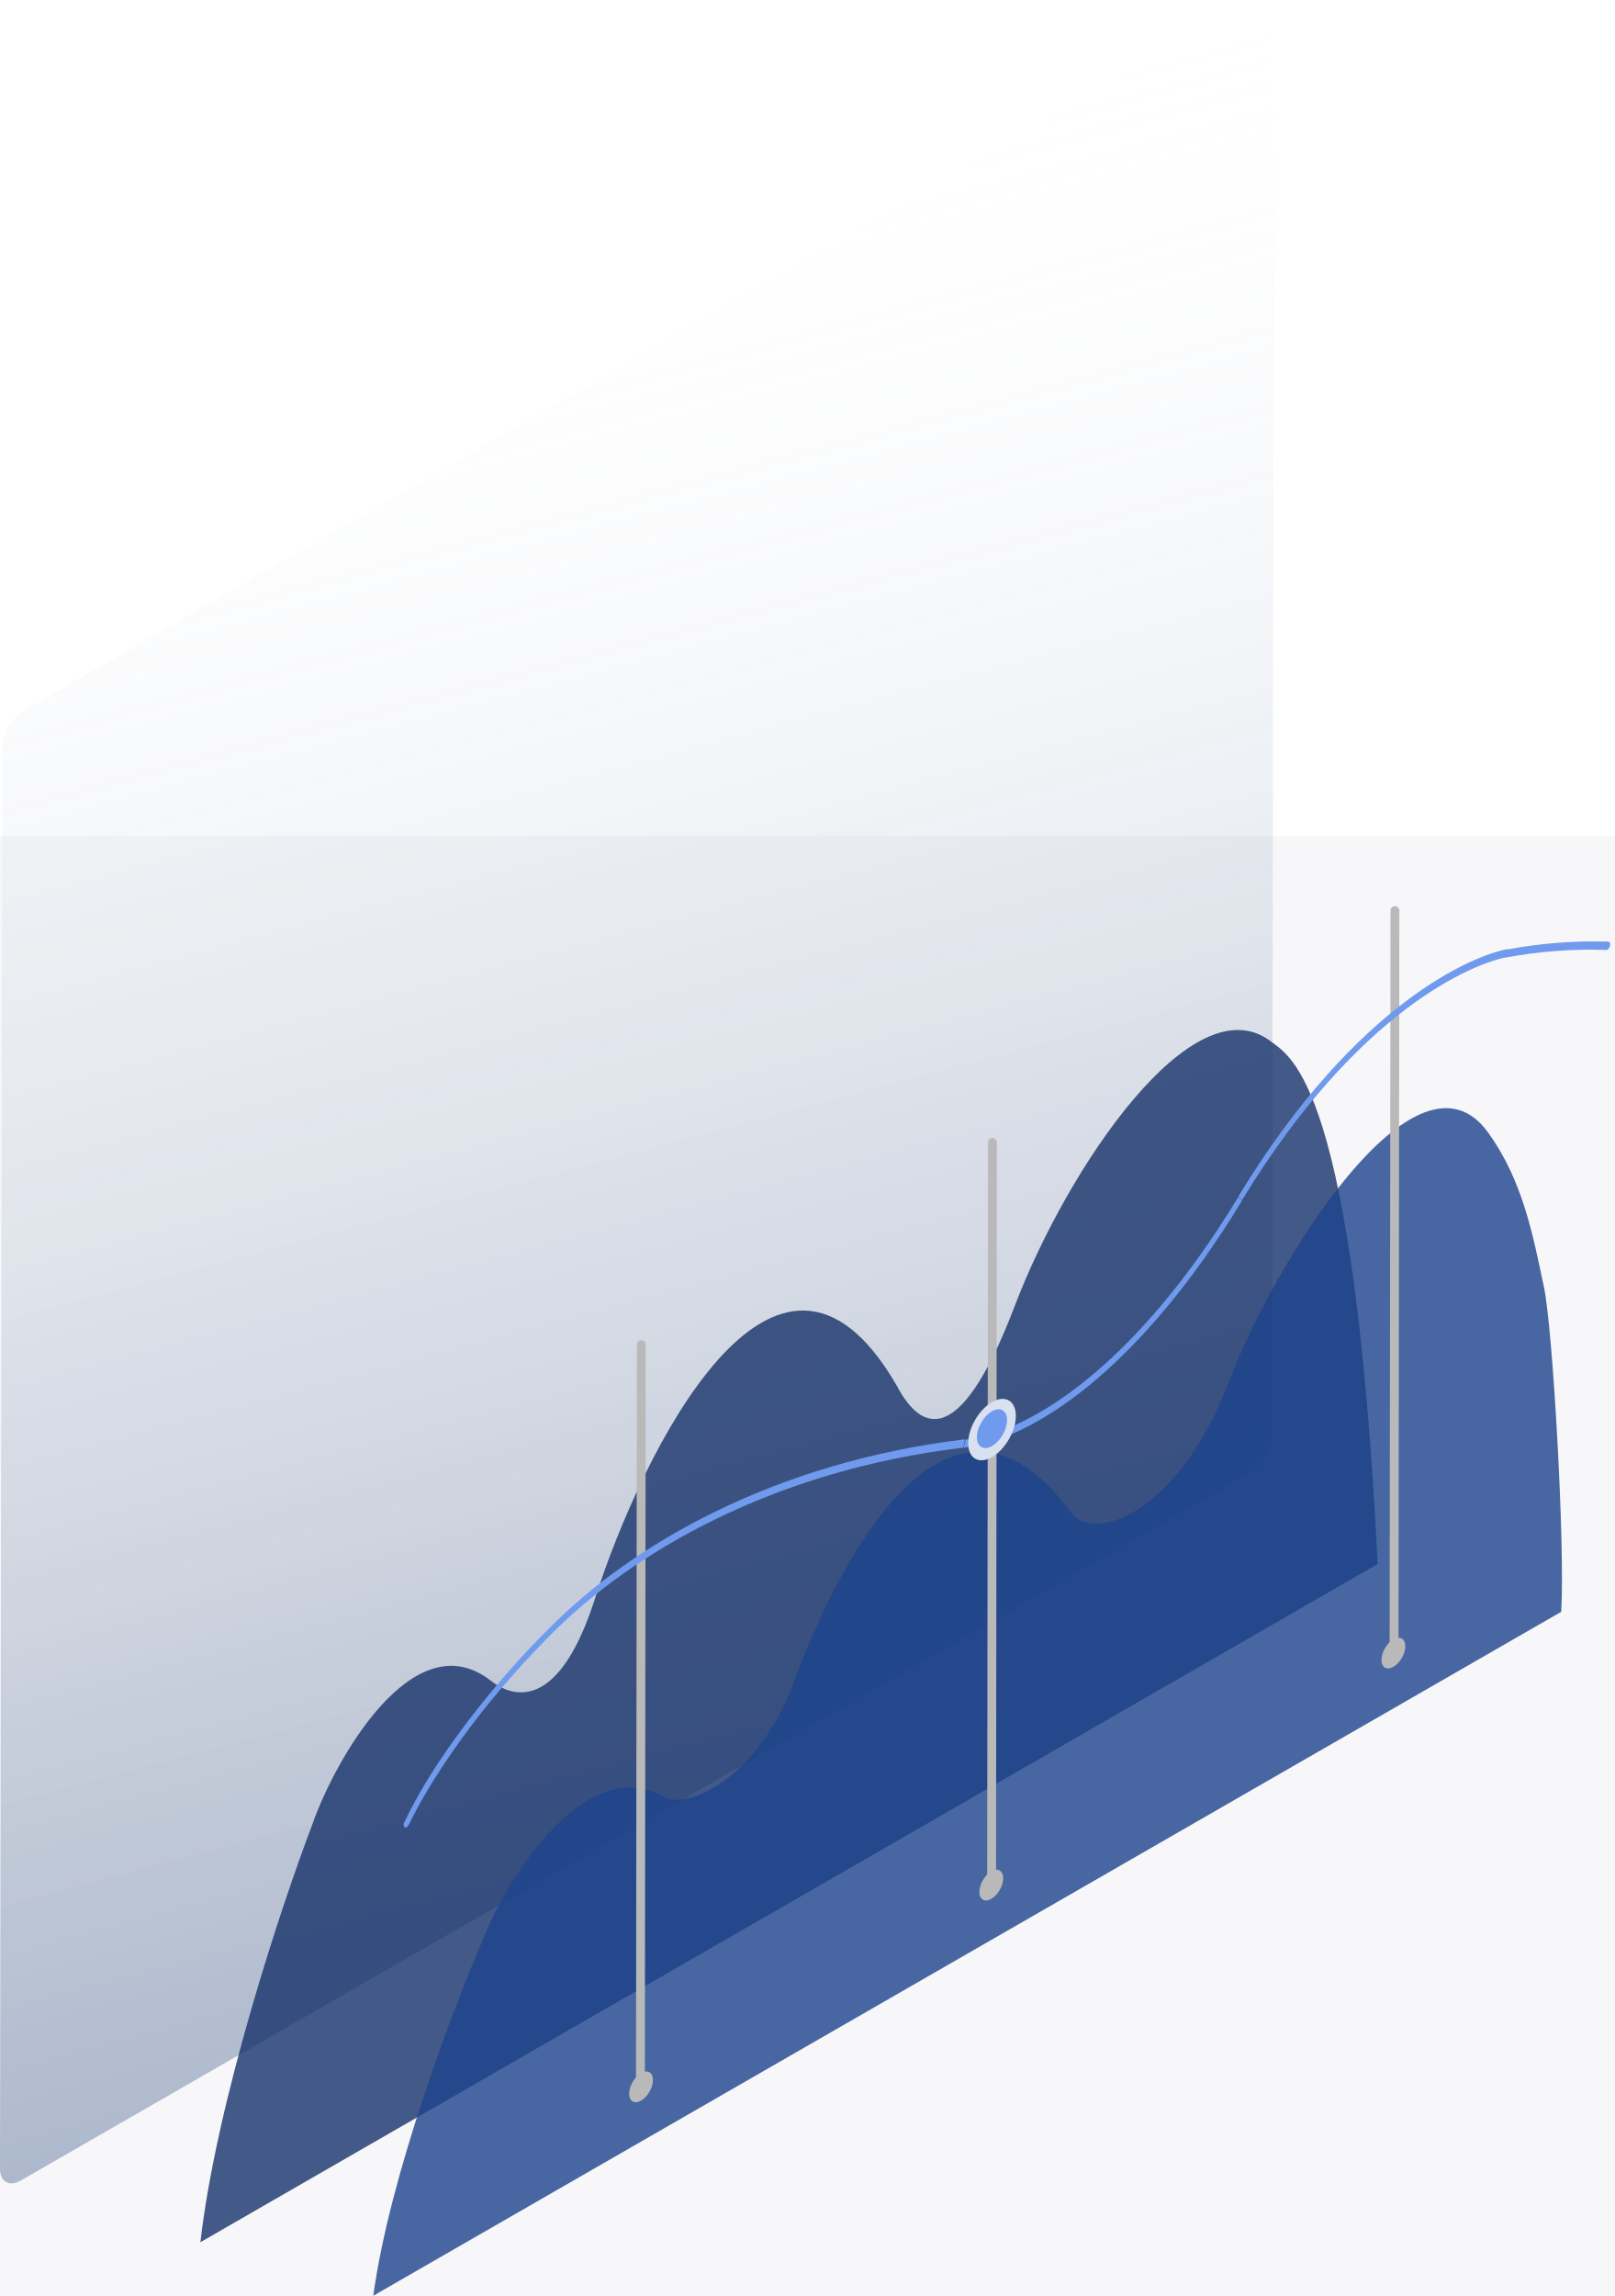
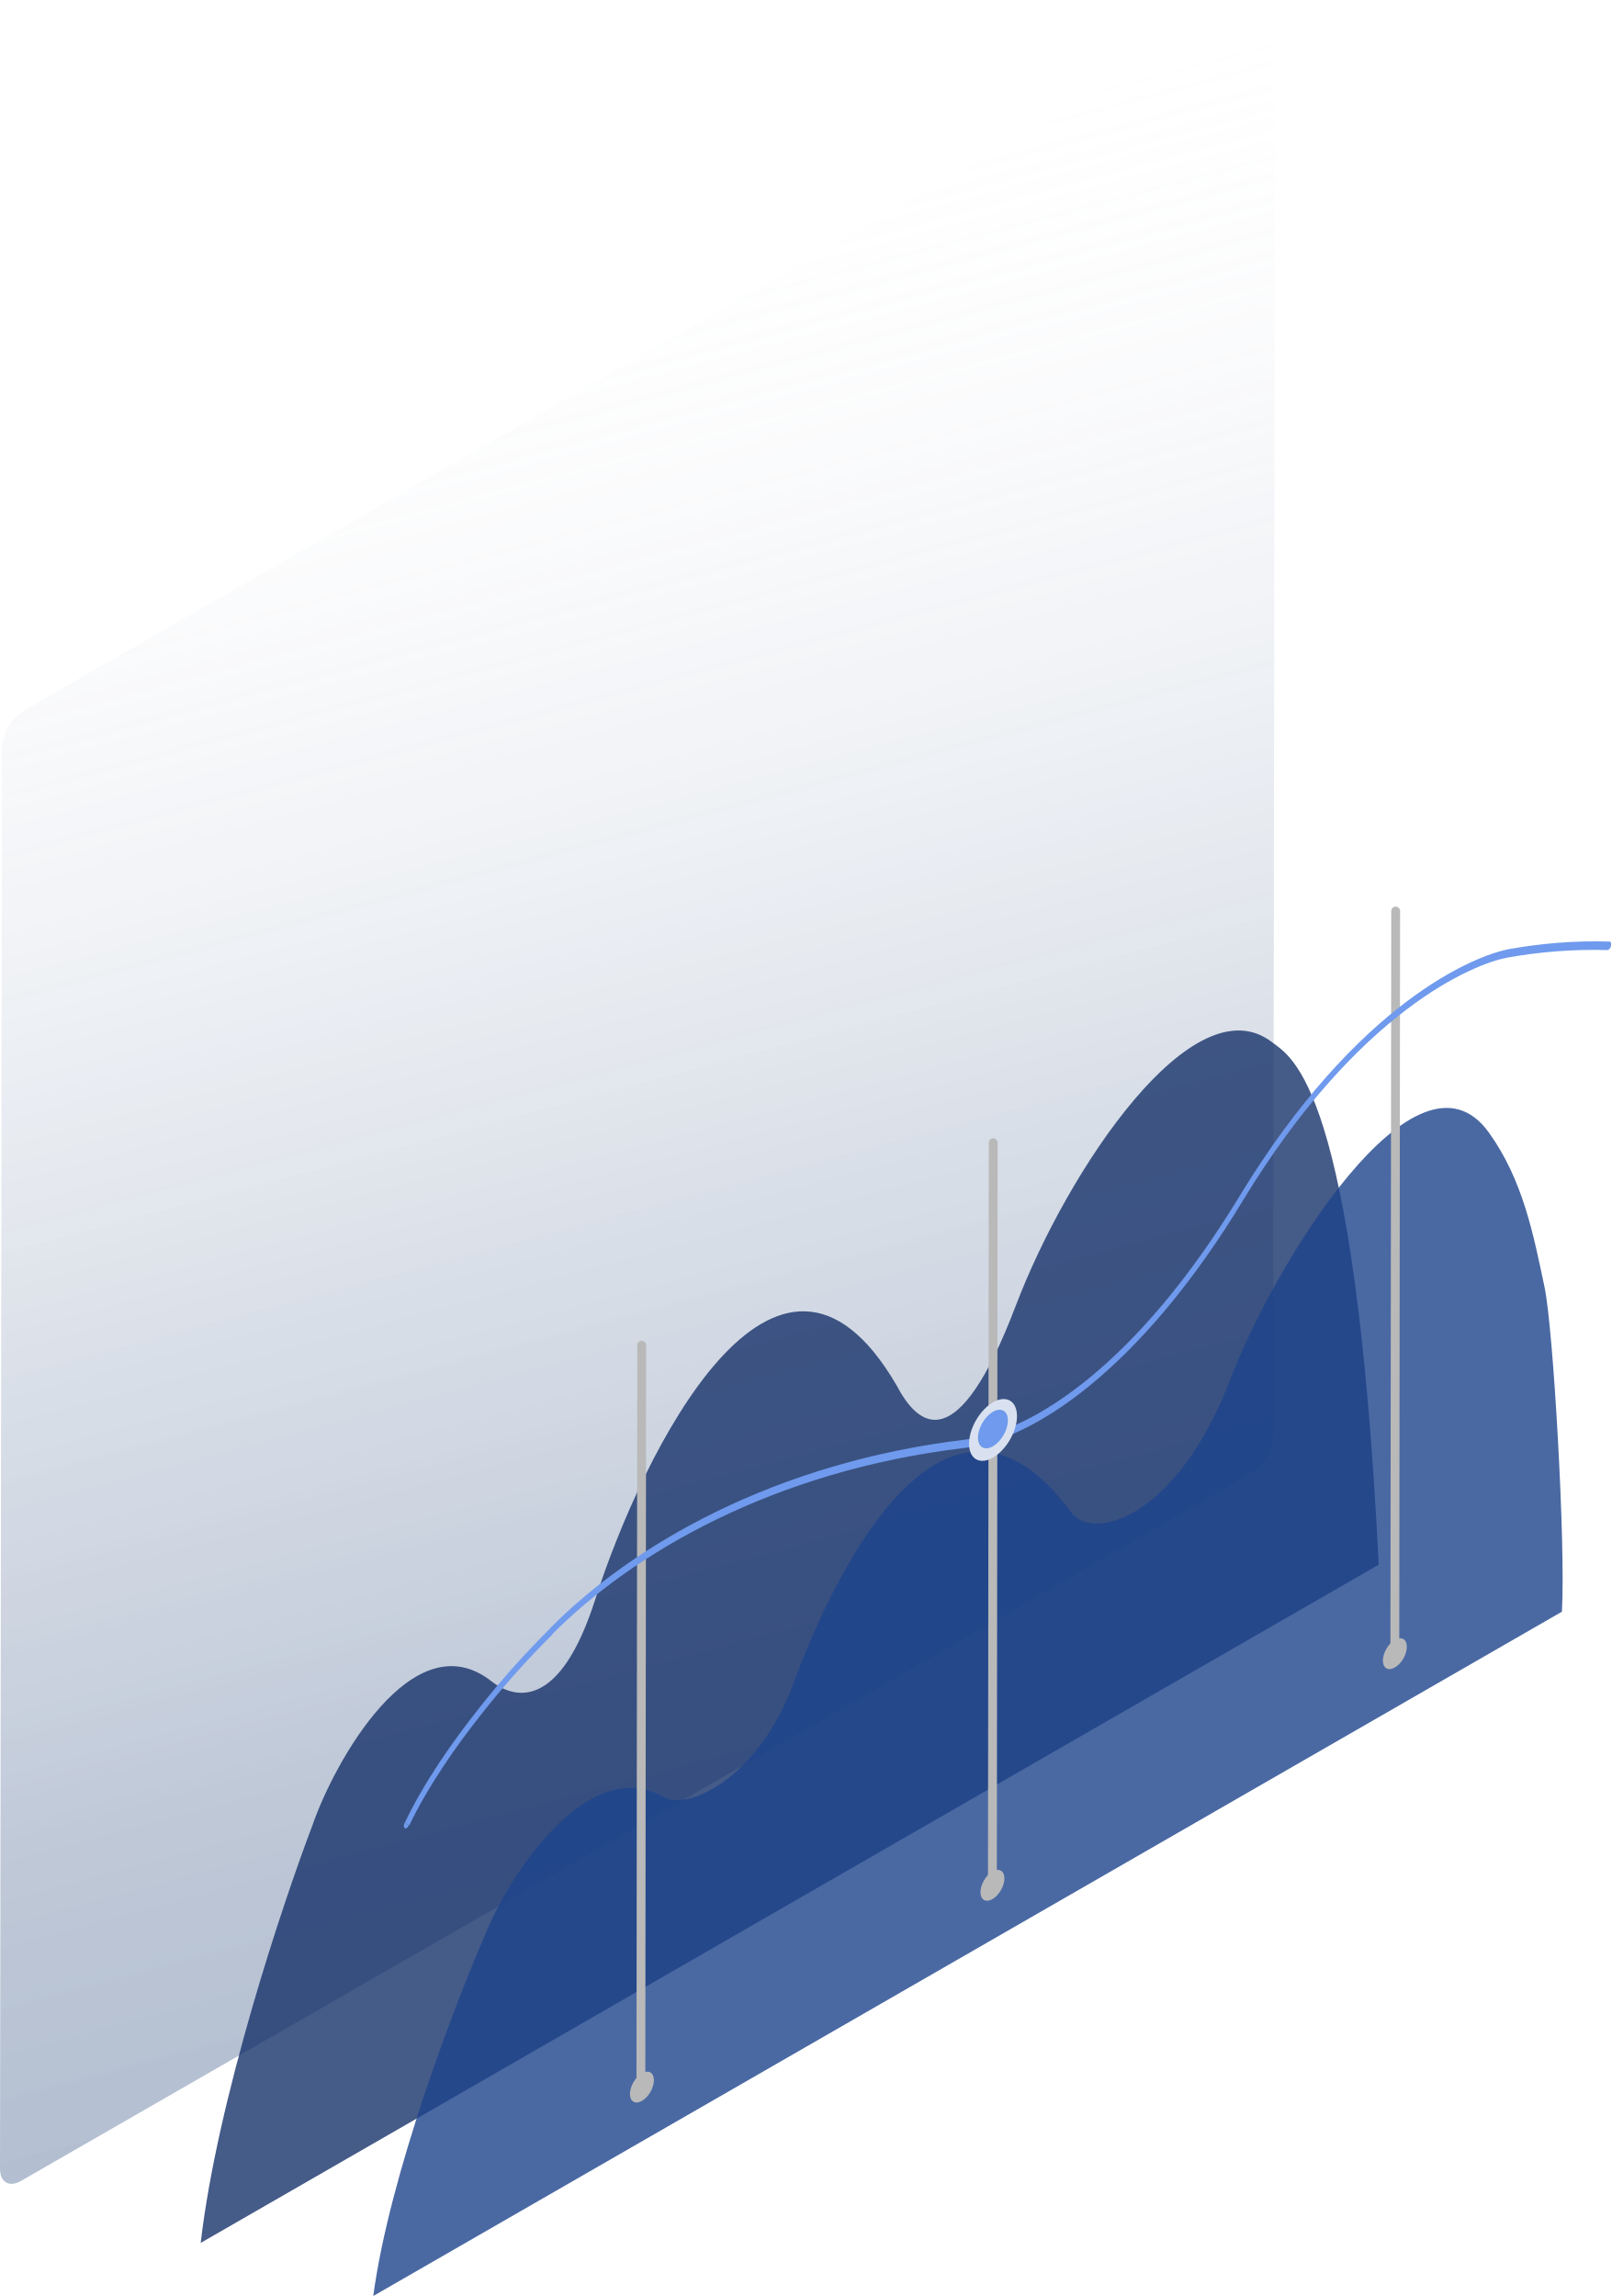
- <svg xmlns="http://www.w3.org/2000/svg" width="365" height="519" viewBox="0 0 365 519" fill="none">
-   <rect x="-35" y="189" width="434" height="416" fill="#F7F7F9" />
-   <path opacity="0.3" d="M282.9 332.8L4.7 492.9C2.1 494.4 0 493.2 0 490.2L0.5 168.9C0.5 165.9 2.6 162.2 5.2 160.7L283.4 0.6C286 -0.9 288.1 0.3 288.1 3.3L287.6 324.6C287.7 327.6 285.5 331.3 282.9 332.8Z" fill="url(#paint0_linear)" />
-   <path opacity="0.8" d="M111.007 379.943C93.307 366.043 75.407 398.543 70.607 412.443C63.707 430.543 49.007 474.743 45.307 506.843L311.507 353.543C306.107 244.943 291.907 238.943 287.407 235.443C269.707 221.843 241.307 264.143 229.507 295.043C216.307 329.743 207.507 322.343 202.607 312.943C175.507 266.443 145.107 328.343 134.507 361.443C126.507 386.343 116.407 384.143 111.007 379.943Z" fill="#16326A" />
-   <path opacity="0.8" d="M150.107 406.143C132.407 396.043 114.507 425.043 109.707 437.243C102.807 453.043 88.107 491.543 84.407 518.943L353.007 364.343C353.907 349.443 351.107 300.343 349.107 290.943C346.607 279.143 344.307 266.843 336.507 256.043C320.207 233.343 287.907 285.943 278.007 311.943C266.207 342.943 246.807 348.943 241.907 341.543C214.707 305.043 190.007 351.643 179.407 380.443C171.407 401.843 155.507 409.243 150.107 406.143Z" fill="#1D438C" />
-   <path d="M145.007 303.943L144.807 472.543" stroke="#B9B9B9" stroke-width="2" stroke-linecap="round" />
-   <path d="M224.407 258.243L224.207 426.843" stroke="#B9B9B9" stroke-width="2" stroke-linecap="round" />
-   <path d="M315.407 205.843L315.207 374.443" stroke="#B9B9B9" stroke-width="2" stroke-linecap="round" />
-   <path d="M146.851 472.835C147.903 471.018 147.903 469.052 146.851 468.444C145.799 467.835 144.094 468.814 143.043 470.63C141.992 472.447 141.992 474.413 143.043 475.021C144.095 475.63 145.8 474.651 146.851 472.835Z" fill="#B9B9B9" />
-   <path d="M226.042 427.224C227.094 425.408 227.094 423.442 226.042 422.833C224.99 422.224 223.286 423.203 222.234 425.02C221.183 426.836 221.183 428.802 222.234 429.411C223.286 430.02 224.991 429.041 226.042 427.224Z" fill="#B9B9B9" />
-   <path d="M316.963 374.778C318.015 372.962 318.015 370.996 316.963 370.387C315.912 369.778 314.207 370.757 313.155 372.574C312.104 374.39 312.104 376.356 313.156 376.965C314.207 377.574 315.912 376.595 316.963 374.778Z" fill="#B9B9B9" />
-   <path d="M124.507 368.643L124.707 369.343L124.507 368.643ZM218.107 326.243L218.307 325.243L218.107 326.243ZM280.407 270.943L280.807 271.443L280.407 270.943ZM340.607 215.443L340.807 214.443L340.607 215.443ZM363.207 214.743C363.507 214.743 363.907 214.343 364.007 213.943C364.007 213.843 364.007 213.843 364.007 213.843C364.207 213.343 364.007 212.943 363.707 212.843L363.207 214.743ZM91.407 411.843C91.207 412.343 91.207 412.843 91.507 413.043C91.707 413.243 92.107 413.043 92.307 412.643C92.307 412.543 92.407 412.543 92.407 412.443L91.407 411.843ZM124.707 369.343C142.907 351.043 174.707 332.343 217.807 327.243L218.207 325.343C174.907 330.543 142.807 349.243 124.307 367.943L124.707 369.343ZM217.907 327.243C233.307 325.443 257.507 309.843 280.807 271.443L280.007 270.543C257.007 308.443 233.207 323.643 218.307 325.443L217.907 327.243ZM280.807 271.343C307.207 227.943 333.307 217.843 340.407 216.443L340.807 214.543C333.407 215.943 306.807 226.343 280.007 270.443L280.807 271.343ZM340.407 216.443C348.207 215.043 355.807 214.443 363.207 214.743L363.707 212.843C356.307 212.643 348.607 213.143 340.707 214.643L340.407 216.443ZM124.307 367.943C118.707 373.443 113.407 379.443 108.307 385.843C102.107 393.643 95.707 402.843 91.407 411.943L92.407 412.543C96.607 403.843 102.807 394.843 108.907 387.043C113.907 380.743 119.207 374.843 124.707 369.343L124.307 367.943Z" fill="#6F9AED" />
-   <path d="M228.113 325.353C230.216 321.72 230.216 317.788 228.112 316.57C226.009 315.353 222.599 317.311 220.497 320.944C218.394 324.577 218.394 328.509 220.497 329.726C222.6 330.943 226.01 328.985 228.113 325.353Z" fill="#D9E1F0" />
-   <path d="M226.719 324.347C228.048 322.053 228.039 319.565 226.701 318.79C225.362 318.016 223.201 319.247 221.873 321.542C220.544 323.836 220.553 326.324 221.891 327.099C223.23 327.874 225.391 326.642 226.719 324.347Z" fill="#6F9AED" />
+ <svg xmlns="http://www.w3.org/2000/svg" viewBox="0 0 364.1 518.86">
  <defs>
-     <linearGradient id="paint0_linear" x1="92.027" y1="51.42" x2="196.091" y2="442.084" gradientUnits="userSpaceOnUse">
-       <stop offset="4.27865e-07" stop-color="#F7F7F9" stop-opacity="0" />
-       <stop offset="0.207" stop-color="#B2BDCF" stop-opacity="0.207" />
-       <stop offset="0.417" stop-color="#7388A9" stop-opacity="0.417" />
-       <stop offset="0.609" stop-color="#425E8B" stop-opacity="0.609" />
-       <stop offset="0.776" stop-color="#1E3F75" stop-opacity="0.776" />
-       <stop offset="0.912" stop-color="#082D68" stop-opacity="0.912" />
+     <style>.cls-1{opacity:0.3;fill:url(#linear-gradient);}.cls-2{fill:#16326a;}.cls-2,.cls-3{opacity:0.8;}.cls-3{fill:#1d438c;}.cls-4{fill:none;stroke:#b9b9b9;stroke-linecap:round;stroke-width:2px;}.cls-5{fill:#b9b9b9;}.cls-6{fill:#6f9aed;}.cls-7{fill:#d9e1f0;}</style>
+     <linearGradient id="linear-gradient" x1="261.59" y1="-358.42" x2="261.59" y2="45.87" gradientTransform="translate(-68.5 465.1) rotate(-14.92)" gradientUnits="userSpaceOnUse">
+       <stop offset="0" stop-color="#f7f7f9" stop-opacity="0" />
+       <stop offset="0.26" stop-color="#a3b0c6" stop-opacity="0.34" />
+       <stop offset="0.57" stop-color="#4a6590" stop-opacity="0.7" />
+       <stop offset="0.83" stop-color="#14376f" stop-opacity="0.92" />
      <stop offset="1" stop-color="#002663" />
    </linearGradient>
  </defs>
+   <g id="Layer_2" data-name="Layer 2">
+     <g id="Layer_1-2" data-name="Layer 1">
+       <path class="cls-1" d="M282.92,332.81,4.72,492.87c-2.61,1.5-4.72.28-4.72-2.74L.46,168.88A10.46,10.46,0,0,1,5.2,160.7L283.39.64c2.62-1.5,4.73-.28,4.73,2.74l-.46,321.25A10.46,10.46,0,0,1,282.92,332.81Z" />
+       <g id="bg_dcr2" data-name="bg dcr2">
+         <path id="Path_658" data-name="Path 658" class="cls-2" d="M111,379.91C93.27,366,75.41,398.51,70.62,412.43c-6.88,18.08-21.57,62.29-25.27,94.43L311.53,353.6C306.14,245,291.94,239,287.38,235.49c-17.72-13.59-46.11,28.7-57.89,59.65-13.19,34.66-22,27.3-26.91,17.91-27.11-46.52-57.5,15.36-68.12,48.51C126.52,386.32,116.42,384.17,111,379.91Z" />
+         <path id="Path_659" data-name="Path 659" class="cls-3" d="M150.06,406.13c-17.75-10.06-35.63,18.93-40.42,31.07C102.75,453,88,491.52,84.34,518.86L352.92,364.22c.87-14.93-1.93-64-3.93-73.39-2.5-11.8-4.84-24.12-12.57-34.89-16.32-22.74-48.58,29.85-58.49,55.91-11.78,31-31.18,37-36.14,29.6-27.17-36.55-51.85,10.06-62.48,38.89C171.37,401.87,155.5,409.21,150.06,406.13Z" />
+         <path id="Path_660" data-name="Path 660" class="cls-4" d="M145,304l-.19,168.57" />
+         <path id="Path_661" data-name="Path 661" class="cls-4" d="M224.42,258.24l-.18,168.57" />
+         <path id="Path_662" data-name="Path 662" class="cls-4" d="M315.36,205.88l-.19,168.57" />
+         <ellipse id="Ellipse_15" data-name="Ellipse 15" class="cls-5" cx="145.06" cy="471.62" rx="3.82" ry="2.21" transform="translate(-335.78 360.88) rotate(-59.93)" />
+         <ellipse id="Ellipse_16" data-name="Ellipse 16" class="cls-5" cx="224.25" cy="426.02" rx="3.82" ry="2.21" transform="translate(-256.8 406.66) rotate(-59.93)" />
+         <ellipse id="Ellipse_17" data-name="Ellipse 17" class="cls-5" cx="315.17" cy="373.67" rx="3.82" ry="2.21" transform="translate(-166.12 459.23) rotate(-59.93)" />
+         <path id="Path_663" data-name="Path 663" class="cls-6" d="M124.54,368.64l.18.74h0Zm93.53-42.38.21-1Zm62.33-55.35.4.46Zm60.19-55.43.18-.95Zm22.59-.78c.3,0,.67-.35.82-.79,0,0,0-.1,0-.15.15-.51,0-.93-.32-1ZM91.43,411.89c-.24.52-.22,1,0,1.22s.59,0,.83-.42l.09-.18Zm33.3-42.52c18.18-18.34,50-37,93.13-42.15l.42-1.91c-43.29,5.15-75.4,23.9-93.94,42.6Zm93.13-42.15c15.38-1.83,39.64-17.42,62.94-55.84l-.81-.93c-23,37.88-46.76,53.08-61.71,54.86Zm62.94-55.84c26.35-43.45,52.48-53.55,59.61-54.94l.36-1.91c-7.4,1.44-34,11.79-60.78,55.92Zm59.61-54.94a110.47,110.47,0,0,1,22.77-1.74l.54-1.92a109.5,109.5,0,0,0-23,1.75Zm-216,151.46a196.51,196.51,0,0,0-16,17.91c-6.21,7.82-12.62,17-16.93,26.08l1,.62c4.16-8.71,10.39-17.71,16.54-25.45a195.7,195.7,0,0,1,15.78-17.67Z" />
+         <ellipse id="Ellipse_18" data-name="Ellipse 18" class="cls-7" cx="224.37" cy="323.11" rx="7.65" ry="4.42" transform="translate(-167.67 355.42) rotate(-59.93)" />
+         <ellipse id="Ellipse_19" data-name="Ellipse 19" class="cls-6" cx="224.36" cy="322.91" rx="4.78" ry="2.76" transform="translate(-167.51 355.31) rotate(-59.93)" />
+       </g>
+     </g>
+   </g>
</svg>
